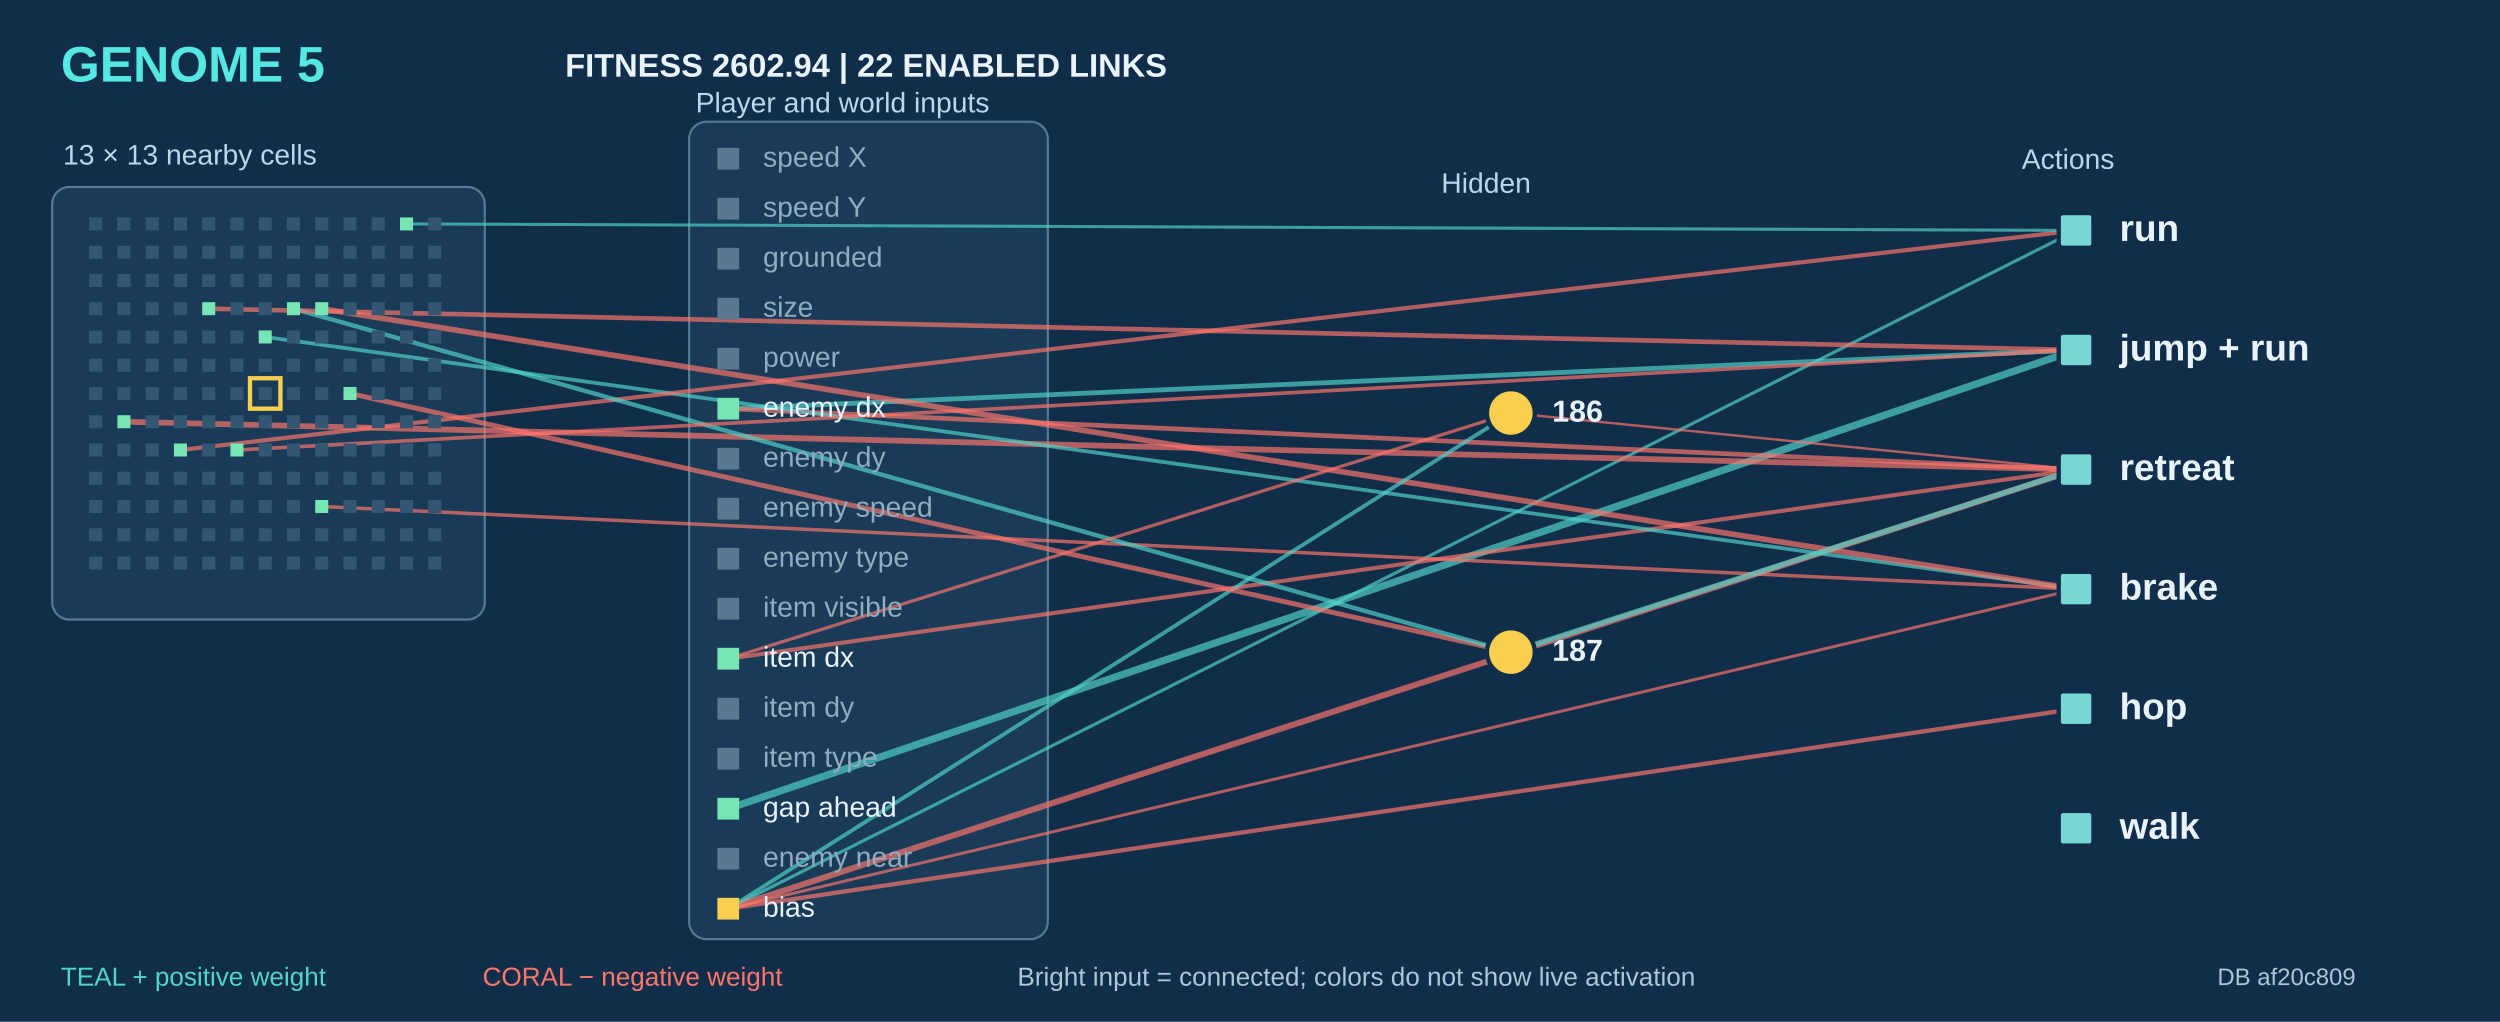
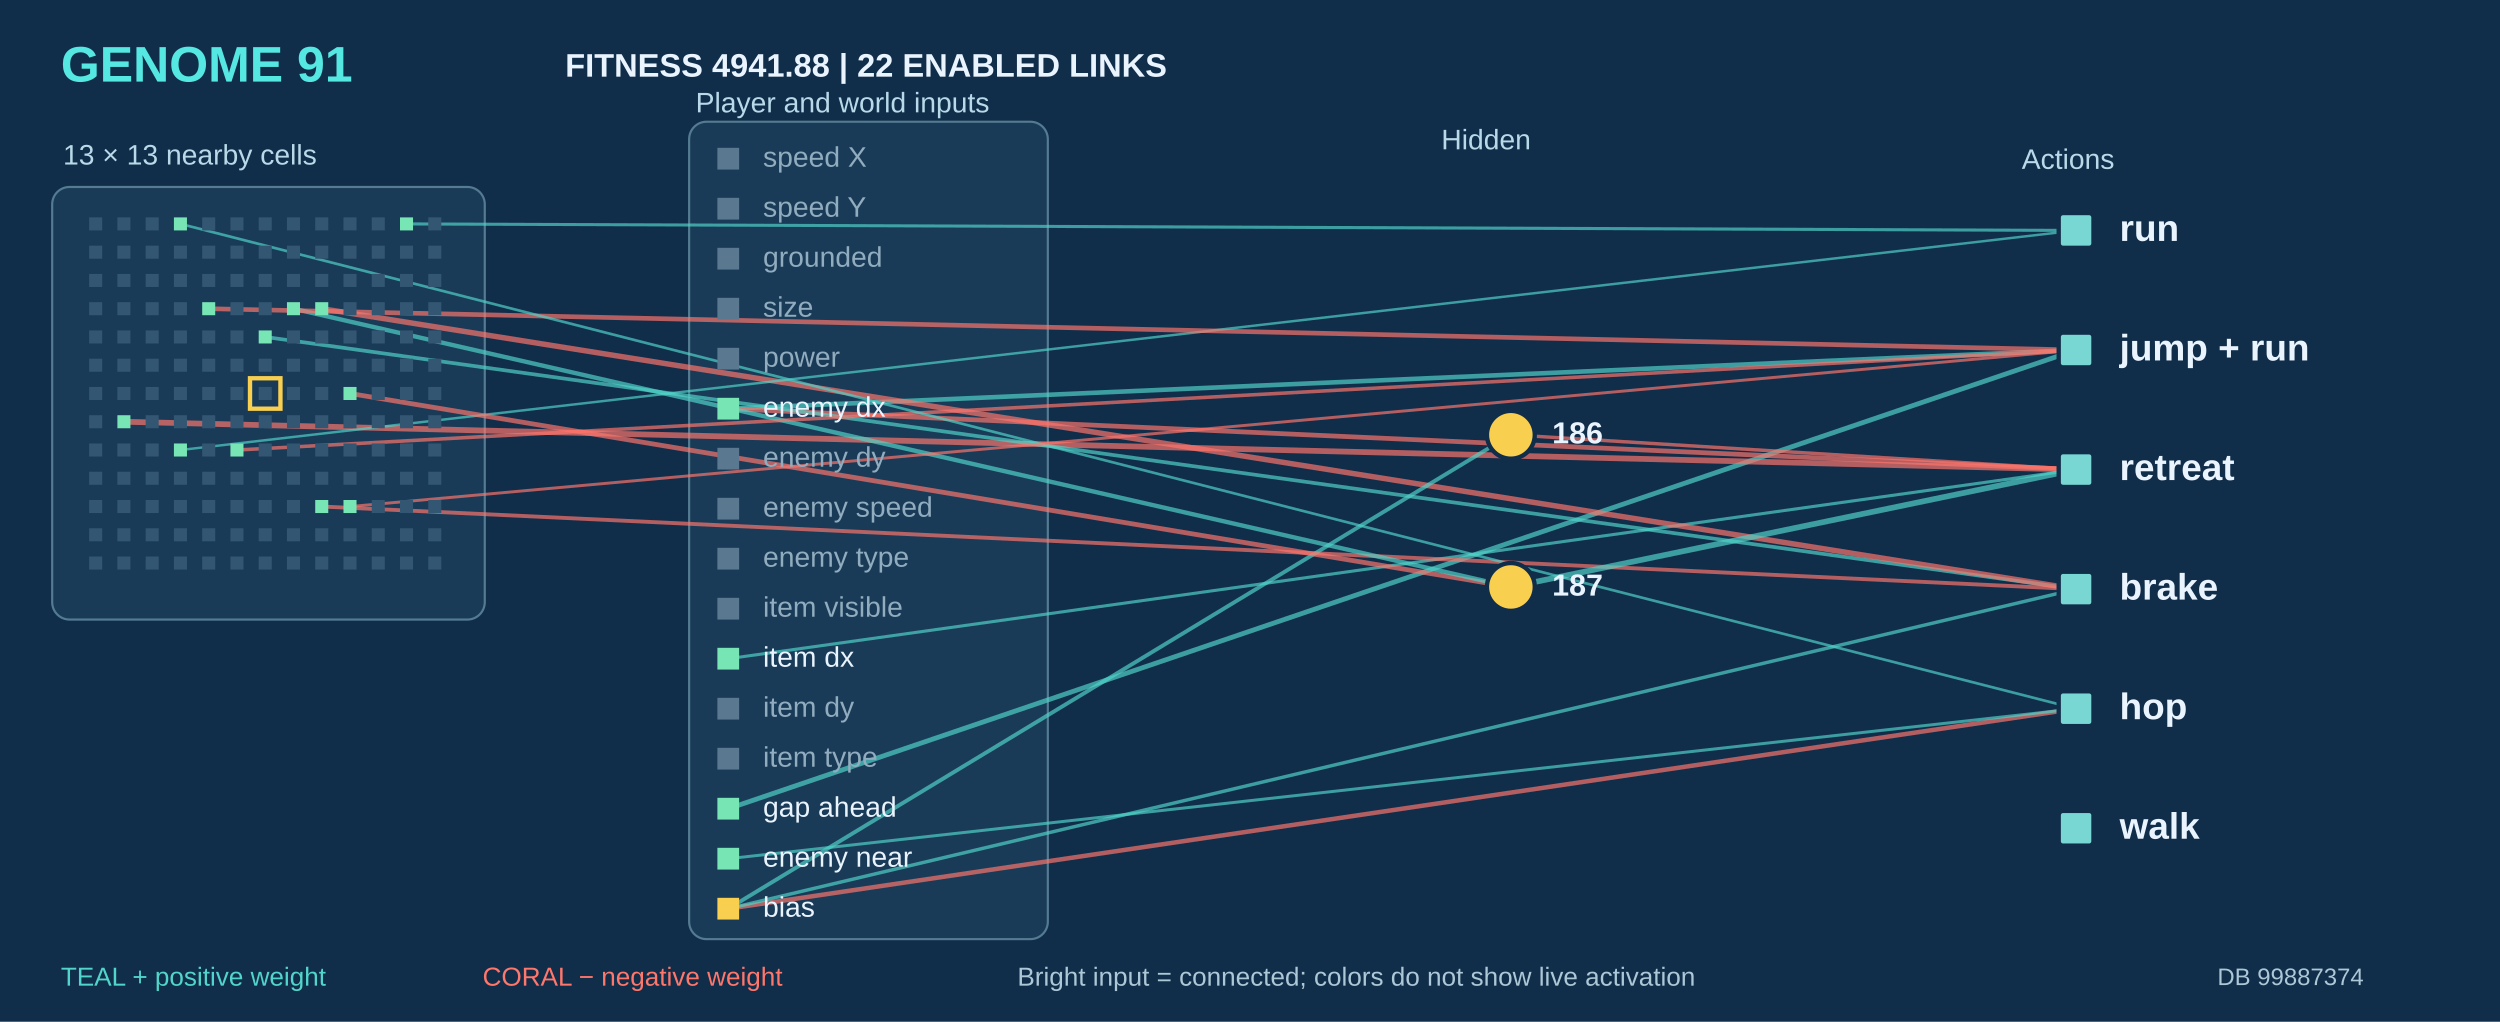
- <svg xmlns="http://www.w3.org/2000/svg" viewBox="0 0 1150 470" width="1150" height="470" role="img" aria-label="Saved neural network for genome 5">
+ <svg xmlns="http://www.w3.org/2000/svg" viewBox="0 0 1150 470" width="1150" height="470" role="img" aria-label="Saved neural network for genome 91">
  <rect x="0" y="0" width="1150" height="470" fill="#102D4A" />
  <rect x="24" y="86" width="199" height="199" rx="8" fill="#193B57" stroke="#547B91" stroke-width="1" />
  <rect x="317" y="56" width="165" height="376" rx="8" fill="#193B57" stroke="#547B91" stroke-width="1" />
-   <text x="28" y="31" fill="#55E7E2" font-size="23" font-family="Arial, Helvetica, sans-serif" font-weight="bold" dominant-baseline="middle">GENOME 5</text>
-   <text x="260" y="31" fill="#EAF4FF" font-size="15" font-family="Arial, Helvetica, sans-serif" font-weight="bold" dominant-baseline="middle">FITNESS 2602.94   |   22 ENABLED LINKS</text>
+   <text x="28" y="31" fill="#55E7E2" font-size="23" font-family="Arial, Helvetica, sans-serif" font-weight="bold" dominant-baseline="middle">GENOME 91</text>
+   <text x="260" y="31" fill="#EAF4FF" font-size="15" font-family="Arial, Helvetica, sans-serif" font-weight="bold" dominant-baseline="middle">FITNESS 4941.88   |   22 ENABLED LINKS</text>
  <text x="29" y="72" fill="#B8DAE8" font-size="13" font-family="Arial, Helvetica, sans-serif" font-weight="normal" dominant-baseline="middle">13 × 13 nearby cells</text>
  <text x="320" y="48" fill="#B8DAE8" font-size="13" font-family="Arial, Helvetica, sans-serif" font-weight="normal" dominant-baseline="middle">Player and world inputs</text>
-   <text x="663" y="85" fill="#B8DAE8" font-size="13" font-family="Arial, Helvetica, sans-serif" font-weight="normal" dominant-baseline="middle">Hidden</text>
+   <text x="663" y="65" fill="#B8DAE8" font-size="13" font-family="Arial, Helvetica, sans-serif" font-weight="normal" dominant-baseline="middle">Hidden</text>
  <text x="930" y="74" fill="#B8DAE8" font-size="13" font-family="Arial, Helvetica, sans-serif" font-weight="normal" dominant-baseline="middle">Actions</text>
-   <line x1="335" y1="418" x2="955" y2="106" stroke="#51D4C9" stroke-width="1.46" stroke-opacity="0.68" stroke-linecap="round" />
-   <line x1="335" y1="188" x2="955" y2="161" stroke="#51D4C9" stroke-width="2.22" stroke-opacity="0.68" stroke-linecap="round" />
-   <line x1="335" y1="372" x2="955" y2="161" stroke="#51D4C9" stroke-width="3.35" stroke-opacity="0.68" stroke-linecap="round" />
-   <line x1="335" y1="303" x2="955" y2="216" stroke="#FF766B" stroke-width="1.88" stroke-opacity="0.68" stroke-linecap="round" />
-   <line x1="335" y1="188" x2="955" y2="216" stroke="#FF766B" stroke-width="2.15" stroke-opacity="0.68" stroke-linecap="round" />
-   <line x1="335" y1="418" x2="955" y2="326" stroke="#FF766B" stroke-width="1.98" stroke-opacity="0.68" stroke-linecap="round" />
+   <line x1="335" y1="188" x2="955" y2="161" stroke="#51D4C9" stroke-width="2.11" stroke-opacity="0.68" stroke-linecap="round" />
+   <line x1="335" y1="372" x2="955" y2="161" stroke="#51D4C9" stroke-width="2.23" stroke-opacity="0.68" stroke-linecap="round" />
+   <line x1="335" y1="303" x2="955" y2="216" stroke="#51D4C9" stroke-width="1.42" stroke-opacity="0.68" stroke-linecap="round" />
+   <line x1="335" y1="188" x2="955" y2="216" stroke="#FF766B" stroke-width="2.18" stroke-opacity="0.68" stroke-linecap="round" />
+   <line x1="335" y1="418" x2="955" y2="326" stroke="#FF766B" stroke-width="2.07" stroke-opacity="0.68" stroke-linecap="round" />
+   <line x1="335" y1="395" x2="955" y2="326" stroke="#51D4C9" stroke-width="1.37" stroke-opacity="0.68" stroke-linecap="round" />
  <line x1="57" y1="194" x2="955" y2="216" stroke="#FF766B" stroke-width="2.65" stroke-opacity="0.68" stroke-linecap="round" />
-   <line x1="335" y1="418" x2="955" y2="216" stroke="#FF766B" stroke-width="2.78" stroke-opacity="0.68" stroke-linecap="round" />
-   <line x1="122" y1="155" x2="955" y2="271" stroke="#51D4C9" stroke-width="1.75" stroke-opacity="0.68" stroke-linecap="round" />
-   <line x1="148" y1="233" x2="955" y2="271" stroke="#FF766B" stroke-width="1.62" stroke-opacity="0.68" stroke-linecap="round" />
-   <line x1="148" y1="142" x2="955" y2="271" stroke="#FF766B" stroke-width="2.59" stroke-opacity="0.68" stroke-linecap="round" />
-   <line x1="335" y1="418" x2="695" y2="190" stroke="#51D4C9" stroke-width="1.8" stroke-opacity="0.68" stroke-linecap="round" />
-   <line x1="695" y1="190" x2="955" y2="216" stroke="#FF766B" stroke-width="1.12" stroke-opacity="0.68" stroke-linecap="round" />
-   <line x1="83" y1="207" x2="955" y2="106" stroke="#FF766B" stroke-width="1.93" stroke-opacity="0.68" stroke-linecap="round" />
-   <line x1="161" y1="181" x2="695" y2="300" stroke="#FF766B" stroke-width="2.29" stroke-opacity="0.68" stroke-linecap="round" />
-   <line x1="695" y1="300" x2="955" y2="216" stroke="#51D4C9" stroke-width="2.54" stroke-opacity="0.68" stroke-linecap="round" />
-   <line x1="135" y1="142" x2="695" y2="300" stroke="#51D4C9" stroke-width="2.04" stroke-opacity="0.68" stroke-linecap="round" />
-   <line x1="109" y1="207" x2="955" y2="161" stroke="#FF766B" stroke-width="1.69" stroke-opacity="0.68" stroke-linecap="round" />
-   <line x1="96" y1="142" x2="955" y2="161" stroke="#FF766B" stroke-width="2.13" stroke-opacity="0.68" stroke-linecap="round" />
-   <line x1="187" y1="103" x2="955" y2="106" stroke="#51D4C9" stroke-width="1.4" stroke-opacity="0.68" stroke-linecap="round" />
-   <line x1="335" y1="418" x2="955" y2="271" stroke="#FF766B" stroke-width="1.37" stroke-opacity="0.68" stroke-linecap="round" />
-   <line x1="335" y1="303" x2="695" y2="190" stroke="#FF766B" stroke-width="1.51" stroke-opacity="0.68" stroke-linecap="round" />
+   <line x1="122" y1="155" x2="955" y2="271" stroke="#51D4C9" stroke-width="1.71" stroke-opacity="0.68" stroke-linecap="round" />
+   <line x1="148" y1="233" x2="955" y2="271" stroke="#FF766B" stroke-width="1.78" stroke-opacity="0.68" stroke-linecap="round" />
+   <line x1="148" y1="142" x2="955" y2="271" stroke="#FF766B" stroke-width="2.51" stroke-opacity="0.68" stroke-linecap="round" />
+   <line x1="335" y1="418" x2="695" y2="200.0" stroke="#51D4C9" stroke-width="1.81" stroke-opacity="0.68" stroke-linecap="round" />
+   <line x1="695" y1="200.0" x2="955" y2="216" stroke="#FF766B" stroke-width="1.59" stroke-opacity="0.68" stroke-linecap="round" />
+   <line x1="83" y1="207" x2="955" y2="106" stroke="#51D4C9" stroke-width="1.14" stroke-opacity="0.68" stroke-linecap="round" />
+   <line x1="161" y1="181" x2="695" y2="270.0" stroke="#FF766B" stroke-width="2.21" stroke-opacity="0.68" stroke-linecap="round" />
+   <line x1="695" y1="270.0" x2="955" y2="216" stroke="#51D4C9" stroke-width="2.62" stroke-opacity="0.68" stroke-linecap="round" />
+   <line x1="135" y1="142" x2="695" y2="270.0" stroke="#51D4C9" stroke-width="2.01" stroke-opacity="0.68" stroke-linecap="round" />
+   <line x1="109" y1="207" x2="955" y2="161" stroke="#FF766B" stroke-width="1.64" stroke-opacity="0.68" stroke-linecap="round" />
+   <line x1="96" y1="142" x2="955" y2="161" stroke="#FF766B" stroke-width="2.14" stroke-opacity="0.68" stroke-linecap="round" />
+   <line x1="187" y1="103" x2="955" y2="106" stroke="#51D4C9" stroke-width="1.42" stroke-opacity="0.68" stroke-linecap="round" />
+   <line x1="335" y1="418" x2="955" y2="271" stroke="#51D4C9" stroke-width="1.59" stroke-opacity="0.68" stroke-linecap="round" />
+   <line x1="83" y1="103" x2="955" y2="326" stroke="#51D4C9" stroke-width="1.24" stroke-opacity="0.68" stroke-linecap="round" />
+   <line x1="161" y1="233" x2="955" y2="161" stroke="#FF766B" stroke-width="1.35" stroke-opacity="0.68" stroke-linecap="round" />
  <rect x="41" y="100" width="6" height="6" fill="#335672" />
  <rect x="54" y="100" width="6" height="6" fill="#335672" />
  <rect x="67" y="100" width="6" height="6" fill="#335672" />
-   <rect x="80" y="100" width="6" height="6" fill="#335672" />
+   <rect x="80" y="100" width="6" height="6" fill="#78E5B5" />
  <rect x="93" y="100" width="6" height="6" fill="#335672" />
  <rect x="106" y="100" width="6" height="6" fill="#335672" />
  <rect x="119" y="100" width="6" height="6" fill="#335672" />
  <rect x="132" y="100" width="6" height="6" fill="#335672" />
  <rect x="145" y="100" width="6" height="6" fill="#335672" />
  <rect x="158" y="100" width="6" height="6" fill="#335672" />
  <rect x="171" y="100" width="6" height="6" fill="#335672" />
  <rect x="184" y="100" width="6" height="6" fill="#78E5B5" />
  <rect x="197" y="100" width="6" height="6" fill="#335672" />
  <rect x="41" y="113" width="6" height="6" fill="#335672" />
  <rect x="54" y="113" width="6" height="6" fill="#335672" />
  <rect x="67" y="113" width="6" height="6" fill="#335672" />
  <rect x="80" y="113" width="6" height="6" fill="#335672" />
  <rect x="93" y="113" width="6" height="6" fill="#335672" />
  <rect x="106" y="113" width="6" height="6" fill="#335672" />
  <rect x="119" y="113" width="6" height="6" fill="#335672" />
  <rect x="132" y="113" width="6" height="6" fill="#335672" />
  <rect x="145" y="113" width="6" height="6" fill="#335672" />
  <rect x="158" y="113" width="6" height="6" fill="#335672" />
  <rect x="171" y="113" width="6" height="6" fill="#335672" />
  <rect x="184" y="113" width="6" height="6" fill="#335672" />
  <rect x="197" y="113" width="6" height="6" fill="#335672" />
  <rect x="41" y="126" width="6" height="6" fill="#335672" />
  <rect x="54" y="126" width="6" height="6" fill="#335672" />
  <rect x="67" y="126" width="6" height="6" fill="#335672" />
  <rect x="80" y="126" width="6" height="6" fill="#335672" />
  <rect x="93" y="126" width="6" height="6" fill="#335672" />
  <rect x="106" y="126" width="6" height="6" fill="#335672" />
  <rect x="119" y="126" width="6" height="6" fill="#335672" />
  <rect x="132" y="126" width="6" height="6" fill="#335672" />
  <rect x="145" y="126" width="6" height="6" fill="#335672" />
  <rect x="158" y="126" width="6" height="6" fill="#335672" />
  <rect x="171" y="126" width="6" height="6" fill="#335672" />
  <rect x="184" y="126" width="6" height="6" fill="#335672" />
  <rect x="197" y="126" width="6" height="6" fill="#335672" />
  <rect x="41" y="139" width="6" height="6" fill="#335672" />
  <rect x="54" y="139" width="6" height="6" fill="#335672" />
  <rect x="67" y="139" width="6" height="6" fill="#335672" />
  <rect x="80" y="139" width="6" height="6" fill="#335672" />
  <rect x="93" y="139" width="6" height="6" fill="#78E5B5" />
  <rect x="106" y="139" width="6" height="6" fill="#335672" />
  <rect x="119" y="139" width="6" height="6" fill="#335672" />
  <rect x="132" y="139" width="6" height="6" fill="#78E5B5" />
  <rect x="145" y="139" width="6" height="6" fill="#78E5B5" />
  <rect x="158" y="139" width="6" height="6" fill="#335672" />
  <rect x="171" y="139" width="6" height="6" fill="#335672" />
  <rect x="184" y="139" width="6" height="6" fill="#335672" />
  <rect x="197" y="139" width="6" height="6" fill="#335672" />
  <rect x="41" y="152" width="6" height="6" fill="#335672" />
  <rect x="54" y="152" width="6" height="6" fill="#335672" />
  <rect x="67" y="152" width="6" height="6" fill="#335672" />
  <rect x="80" y="152" width="6" height="6" fill="#335672" />
  <rect x="93" y="152" width="6" height="6" fill="#335672" />
  <rect x="106" y="152" width="6" height="6" fill="#335672" />
  <rect x="119" y="152" width="6" height="6" fill="#78E5B5" />
  <rect x="132" y="152" width="6" height="6" fill="#335672" />
  <rect x="145" y="152" width="6" height="6" fill="#335672" />
  <rect x="158" y="152" width="6" height="6" fill="#335672" />
  <rect x="171" y="152" width="6" height="6" fill="#335672" />
  <rect x="184" y="152" width="6" height="6" fill="#335672" />
  <rect x="197" y="152" width="6" height="6" fill="#335672" />
  <rect x="41" y="165" width="6" height="6" fill="#335672" />
  <rect x="54" y="165" width="6" height="6" fill="#335672" />
  <rect x="67" y="165" width="6" height="6" fill="#335672" />
  <rect x="80" y="165" width="6" height="6" fill="#335672" />
  <rect x="93" y="165" width="6" height="6" fill="#335672" />
  <rect x="106" y="165" width="6" height="6" fill="#335672" />
  <rect x="119" y="165" width="6" height="6" fill="#335672" />
  <rect x="132" y="165" width="6" height="6" fill="#335672" />
  <rect x="145" y="165" width="6" height="6" fill="#335672" />
  <rect x="158" y="165" width="6" height="6" fill="#335672" />
  <rect x="171" y="165" width="6" height="6" fill="#335672" />
  <rect x="184" y="165" width="6" height="6" fill="#335672" />
  <rect x="197" y="165" width="6" height="6" fill="#335672" />
  <rect x="41" y="178" width="6" height="6" fill="#335672" />
  <rect x="54" y="178" width="6" height="6" fill="#335672" />
  <rect x="67" y="178" width="6" height="6" fill="#335672" />
  <rect x="80" y="178" width="6" height="6" fill="#335672" />
  <rect x="93" y="178" width="6" height="6" fill="#335672" />
  <rect x="106" y="178" width="6" height="6" fill="#335672" />
  <rect x="119" y="178" width="6" height="6" fill="#335672" />
  <rect x="132" y="178" width="6" height="6" fill="#335672" />
  <rect x="145" y="178" width="6" height="6" fill="#335672" />
  <rect x="158" y="178" width="6" height="6" fill="#78E5B5" />
  <rect x="171" y="178" width="6" height="6" fill="#335672" />
  <rect x="184" y="178" width="6" height="6" fill="#335672" />
  <rect x="197" y="178" width="6" height="6" fill="#335672" />
  <rect x="41" y="191" width="6" height="6" fill="#335672" />
  <rect x="54" y="191" width="6" height="6" fill="#78E5B5" />
  <rect x="67" y="191" width="6" height="6" fill="#335672" />
  <rect x="80" y="191" width="6" height="6" fill="#335672" />
  <rect x="93" y="191" width="6" height="6" fill="#335672" />
  <rect x="106" y="191" width="6" height="6" fill="#335672" />
  <rect x="119" y="191" width="6" height="6" fill="#335672" />
  <rect x="132" y="191" width="6" height="6" fill="#335672" />
  <rect x="145" y="191" width="6" height="6" fill="#335672" />
  <rect x="158" y="191" width="6" height="6" fill="#335672" />
  <rect x="171" y="191" width="6" height="6" fill="#335672" />
  <rect x="184" y="191" width="6" height="6" fill="#335672" />
  <rect x="197" y="191" width="6" height="6" fill="#335672" />
  <rect x="41" y="204" width="6" height="6" fill="#335672" />
  <rect x="54" y="204" width="6" height="6" fill="#335672" />
  <rect x="67" y="204" width="6" height="6" fill="#335672" />
  <rect x="80" y="204" width="6" height="6" fill="#78E5B5" />
  <rect x="93" y="204" width="6" height="6" fill="#335672" />
  <rect x="106" y="204" width="6" height="6" fill="#78E5B5" />
  <rect x="119" y="204" width="6" height="6" fill="#335672" />
  <rect x="132" y="204" width="6" height="6" fill="#335672" />
  <rect x="145" y="204" width="6" height="6" fill="#335672" />
  <rect x="158" y="204" width="6" height="6" fill="#335672" />
  <rect x="171" y="204" width="6" height="6" fill="#335672" />
  <rect x="184" y="204" width="6" height="6" fill="#335672" />
  <rect x="197" y="204" width="6" height="6" fill="#335672" />
  <rect x="41" y="217" width="6" height="6" fill="#335672" />
  <rect x="54" y="217" width="6" height="6" fill="#335672" />
  <rect x="67" y="217" width="6" height="6" fill="#335672" />
  <rect x="80" y="217" width="6" height="6" fill="#335672" />
  <rect x="93" y="217" width="6" height="6" fill="#335672" />
  <rect x="106" y="217" width="6" height="6" fill="#335672" />
  <rect x="119" y="217" width="6" height="6" fill="#335672" />
  <rect x="132" y="217" width="6" height="6" fill="#335672" />
  <rect x="145" y="217" width="6" height="6" fill="#335672" />
  <rect x="158" y="217" width="6" height="6" fill="#335672" />
  <rect x="171" y="217" width="6" height="6" fill="#335672" />
  <rect x="184" y="217" width="6" height="6" fill="#335672" />
  <rect x="197" y="217" width="6" height="6" fill="#335672" />
  <rect x="41" y="230" width="6" height="6" fill="#335672" />
  <rect x="54" y="230" width="6" height="6" fill="#335672" />
  <rect x="67" y="230" width="6" height="6" fill="#335672" />
  <rect x="80" y="230" width="6" height="6" fill="#335672" />
  <rect x="93" y="230" width="6" height="6" fill="#335672" />
  <rect x="106" y="230" width="6" height="6" fill="#335672" />
  <rect x="119" y="230" width="6" height="6" fill="#335672" />
  <rect x="132" y="230" width="6" height="6" fill="#335672" />
  <rect x="145" y="230" width="6" height="6" fill="#78E5B5" />
-   <rect x="158" y="230" width="6" height="6" fill="#335672" />
+   <rect x="158" y="230" width="6" height="6" fill="#78E5B5" />
  <rect x="171" y="230" width="6" height="6" fill="#335672" />
  <rect x="184" y="230" width="6" height="6" fill="#335672" />
  <rect x="197" y="230" width="6" height="6" fill="#335672" />
  <rect x="41" y="243" width="6" height="6" fill="#335672" />
  <rect x="54" y="243" width="6" height="6" fill="#335672" />
  <rect x="67" y="243" width="6" height="6" fill="#335672" />
  <rect x="80" y="243" width="6" height="6" fill="#335672" />
  <rect x="93" y="243" width="6" height="6" fill="#335672" />
  <rect x="106" y="243" width="6" height="6" fill="#335672" />
  <rect x="119" y="243" width="6" height="6" fill="#335672" />
  <rect x="132" y="243" width="6" height="6" fill="#335672" />
  <rect x="145" y="243" width="6" height="6" fill="#335672" />
  <rect x="158" y="243" width="6" height="6" fill="#335672" />
  <rect x="171" y="243" width="6" height="6" fill="#335672" />
  <rect x="184" y="243" width="6" height="6" fill="#335672" />
  <rect x="197" y="243" width="6" height="6" fill="#335672" />
  <rect x="41" y="256" width="6" height="6" fill="#335672" />
  <rect x="54" y="256" width="6" height="6" fill="#335672" />
  <rect x="67" y="256" width="6" height="6" fill="#335672" />
  <rect x="80" y="256" width="6" height="6" fill="#335672" />
  <rect x="93" y="256" width="6" height="6" fill="#335672" />
  <rect x="106" y="256" width="6" height="6" fill="#335672" />
  <rect x="119" y="256" width="6" height="6" fill="#335672" />
  <rect x="132" y="256" width="6" height="6" fill="#335672" />
  <rect x="145" y="256" width="6" height="6" fill="#335672" />
  <rect x="158" y="256" width="6" height="6" fill="#335672" />
  <rect x="171" y="256" width="6" height="6" fill="#335672" />
  <rect x="184" y="256" width="6" height="6" fill="#335672" />
  <rect x="197" y="256" width="6" height="6" fill="#335672" />
  <rect x="115" y="174" width="14" height="14" fill="none" stroke="#F9CF50" stroke-width="2" />
  <rect x="330" y="68" width="10" height="10" fill="#5A7890" />
  <text x="351" y="73" fill="#91ACBE" font-size="13" font-family="Arial, Helvetica, sans-serif" font-weight="normal" dominant-baseline="middle">speed X</text>
  <rect x="330" y="91" width="10" height="10" fill="#5A7890" />
  <text x="351" y="96" fill="#91ACBE" font-size="13" font-family="Arial, Helvetica, sans-serif" font-weight="normal" dominant-baseline="middle">speed Y</text>
  <rect x="330" y="114" width="10" height="10" fill="#5A7890" />
  <text x="351" y="119" fill="#91ACBE" font-size="13" font-family="Arial, Helvetica, sans-serif" font-weight="normal" dominant-baseline="middle">grounded</text>
  <rect x="330" y="137" width="10" height="10" fill="#5A7890" />
  <text x="351" y="142" fill="#91ACBE" font-size="13" font-family="Arial, Helvetica, sans-serif" font-weight="normal" dominant-baseline="middle">size</text>
  <rect x="330" y="160" width="10" height="10" fill="#5A7890" />
  <text x="351" y="165" fill="#91ACBE" font-size="13" font-family="Arial, Helvetica, sans-serif" font-weight="normal" dominant-baseline="middle">power</text>
  <rect x="330" y="183" width="10" height="10" fill="#78E5B5" />
  <text x="351" y="188" fill="#EAF4FF" font-size="13" font-family="Arial, Helvetica, sans-serif" font-weight="normal" dominant-baseline="middle">enemy dx</text>
  <rect x="330" y="206" width="10" height="10" fill="#5A7890" />
  <text x="351" y="211" fill="#91ACBE" font-size="13" font-family="Arial, Helvetica, sans-serif" font-weight="normal" dominant-baseline="middle">enemy dy</text>
  <rect x="330" y="229" width="10" height="10" fill="#5A7890" />
  <text x="351" y="234" fill="#91ACBE" font-size="13" font-family="Arial, Helvetica, sans-serif" font-weight="normal" dominant-baseline="middle">enemy speed</text>
  <rect x="330" y="252" width="10" height="10" fill="#5A7890" />
  <text x="351" y="257" fill="#91ACBE" font-size="13" font-family="Arial, Helvetica, sans-serif" font-weight="normal" dominant-baseline="middle">enemy type</text>
  <rect x="330" y="275" width="10" height="10" fill="#5A7890" />
  <text x="351" y="280" fill="#91ACBE" font-size="13" font-family="Arial, Helvetica, sans-serif" font-weight="normal" dominant-baseline="middle">item visible</text>
  <rect x="330" y="298" width="10" height="10" fill="#78E5B5" />
  <text x="351" y="303" fill="#EAF4FF" font-size="13" font-family="Arial, Helvetica, sans-serif" font-weight="normal" dominant-baseline="middle">item dx</text>
  <rect x="330" y="321" width="10" height="10" fill="#5A7890" />
  <text x="351" y="326" fill="#91ACBE" font-size="13" font-family="Arial, Helvetica, sans-serif" font-weight="normal" dominant-baseline="middle">item dy</text>
  <rect x="330" y="344" width="10" height="10" fill="#5A7890" />
  <text x="351" y="349" fill="#91ACBE" font-size="13" font-family="Arial, Helvetica, sans-serif" font-weight="normal" dominant-baseline="middle">item type</text>
  <rect x="330" y="367" width="10" height="10" fill="#78E5B5" />
  <text x="351" y="372" fill="#EAF4FF" font-size="13" font-family="Arial, Helvetica, sans-serif" font-weight="normal" dominant-baseline="middle">gap ahead</text>
-   <rect x="330" y="390" width="10" height="10" fill="#5A7890" />
-   <text x="351" y="395" fill="#91ACBE" font-size="13" font-family="Arial, Helvetica, sans-serif" font-weight="normal" dominant-baseline="middle">enemy near</text>
+   <rect x="330" y="390" width="10" height="10" fill="#78E5B5" />
+   <text x="351" y="395" fill="#EAF4FF" font-size="13" font-family="Arial, Helvetica, sans-serif" font-weight="normal" dominant-baseline="middle">enemy near</text>
  <rect x="330" y="413" width="10" height="10" fill="#F9CF50" />
  <text x="351" y="418" fill="#EAF4FF" font-size="13" font-family="Arial, Helvetica, sans-serif" font-weight="normal" dominant-baseline="middle">bias</text>
-   <circle cx="695" cy="190" r="11" fill="#F9CF50" stroke="#102D4A" stroke-width="2" />
-   <text x="714" y="190" fill="#EAF4FF" font-size="14" font-family="Arial, Helvetica, sans-serif" font-weight="bold" dominant-baseline="middle">186</text>
-   <circle cx="695" cy="300" r="11" fill="#F9CF50" stroke="#102D4A" stroke-width="2" />
-   <text x="714" y="300" fill="#EAF4FF" font-size="14" font-family="Arial, Helvetica, sans-serif" font-weight="bold" dominant-baseline="middle">187</text>
+   <circle cx="695" cy="200.0" r="11" fill="#F9CF50" stroke="#102D4A" stroke-width="2" />
+   <text x="714" y="200.0" fill="#EAF4FF" font-size="14" font-family="Arial, Helvetica, sans-serif" font-weight="bold" dominant-baseline="middle">186</text>
+   <circle cx="695" cy="270.0" r="11" fill="#F9CF50" stroke="#102D4A" stroke-width="2" />
+   <text x="714" y="270.0" fill="#EAF4FF" font-size="14" font-family="Arial, Helvetica, sans-serif" font-weight="bold" dominant-baseline="middle">187</text>
  <rect x="947" y="98" width="16" height="16" rx="2" fill="#79D7D3" stroke="#102D4A" stroke-width="2" />
  <text x="975" y="106" fill="#EAF4FF" font-size="17" font-family="Arial, Helvetica, sans-serif" font-weight="bold" dominant-baseline="middle">run</text>
  <rect x="947" y="153" width="16" height="16" rx="2" fill="#79D7D3" stroke="#102D4A" stroke-width="2" />
  <text x="975" y="161" fill="#EAF4FF" font-size="17" font-family="Arial, Helvetica, sans-serif" font-weight="bold" dominant-baseline="middle">jump + run</text>
  <rect x="947" y="208" width="16" height="16" rx="2" fill="#79D7D3" stroke="#102D4A" stroke-width="2" />
  <text x="975" y="216" fill="#EAF4FF" font-size="17" font-family="Arial, Helvetica, sans-serif" font-weight="bold" dominant-baseline="middle">retreat</text>
  <rect x="947" y="263" width="16" height="16" rx="2" fill="#79D7D3" stroke="#102D4A" stroke-width="2" />
  <text x="975" y="271" fill="#EAF4FF" font-size="17" font-family="Arial, Helvetica, sans-serif" font-weight="bold" dominant-baseline="middle">brake</text>
  <rect x="947" y="318" width="16" height="16" rx="2" fill="#79D7D3" stroke="#102D4A" stroke-width="2" />
  <text x="975" y="326" fill="#EAF4FF" font-size="17" font-family="Arial, Helvetica, sans-serif" font-weight="bold" dominant-baseline="middle">hop</text>
  <rect x="947" y="373" width="16" height="16" rx="2" fill="#79D7D3" stroke="#102D4A" stroke-width="2" />
  <text x="975" y="381" fill="#EAF4FF" font-size="17" font-family="Arial, Helvetica, sans-serif" font-weight="bold" dominant-baseline="middle">walk</text>
  <text x="28" y="450" fill="#51D4C9" font-size="12" font-family="Arial, Helvetica, sans-serif" font-weight="normal" dominant-baseline="middle">TEAL  + positive weight</text>
  <text x="222" y="450" fill="#FF766B" font-size="12" font-family="Arial, Helvetica, sans-serif" font-weight="normal" dominant-baseline="middle">CORAL  − negative weight</text>
  <text x="468" y="450" fill="#ACC7D6" font-size="12" font-family="Arial, Helvetica, sans-serif" font-weight="normal" dominant-baseline="middle">Bright input = connected; colors do not show live activation</text>
-   <text x="1020" y="450" fill="#ACC7D6" font-size="11" font-family="Arial, Helvetica, sans-serif" font-weight="normal" dominant-baseline="middle">DB af20c809</text>
+   <text x="1020" y="450" fill="#ACC7D6" font-size="11" font-family="Arial, Helvetica, sans-serif" font-weight="normal" dominant-baseline="middle">DB 99887374</text>
</svg>
